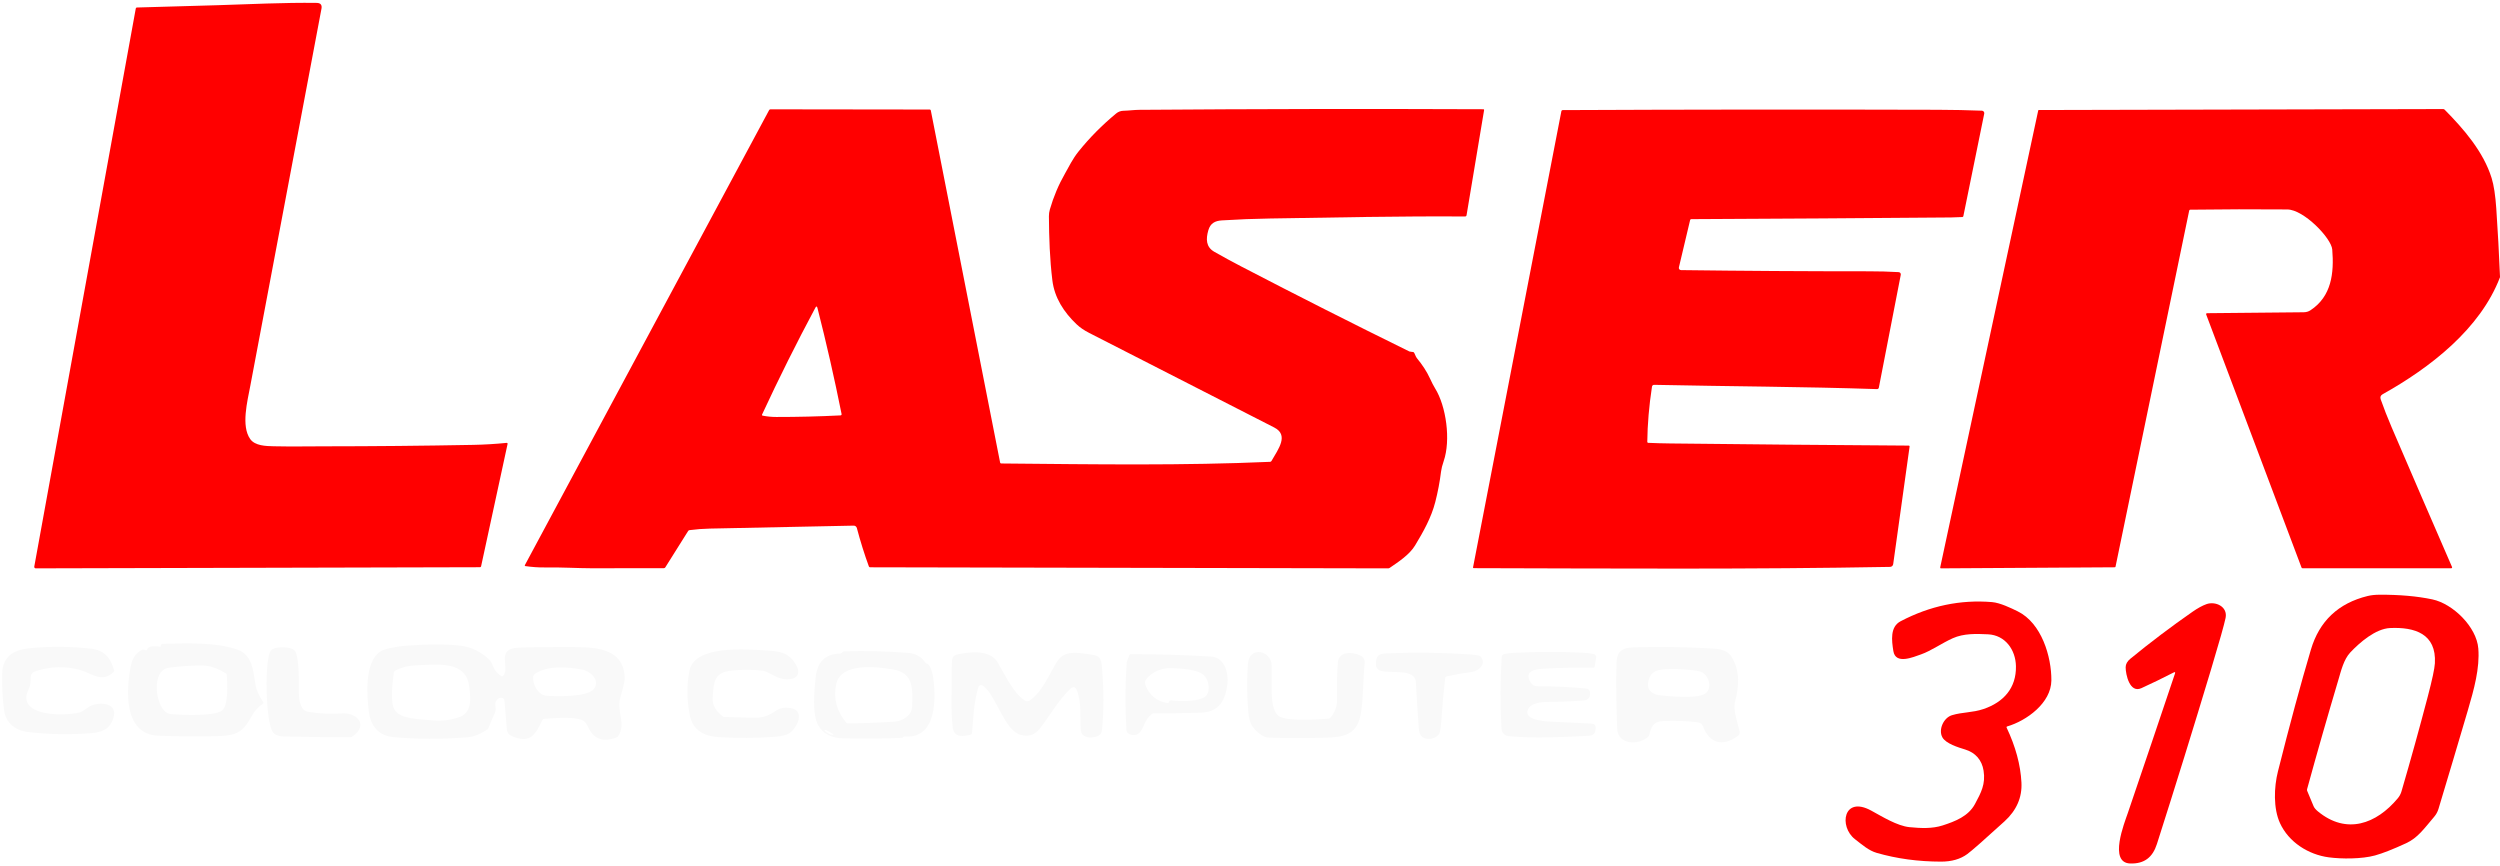
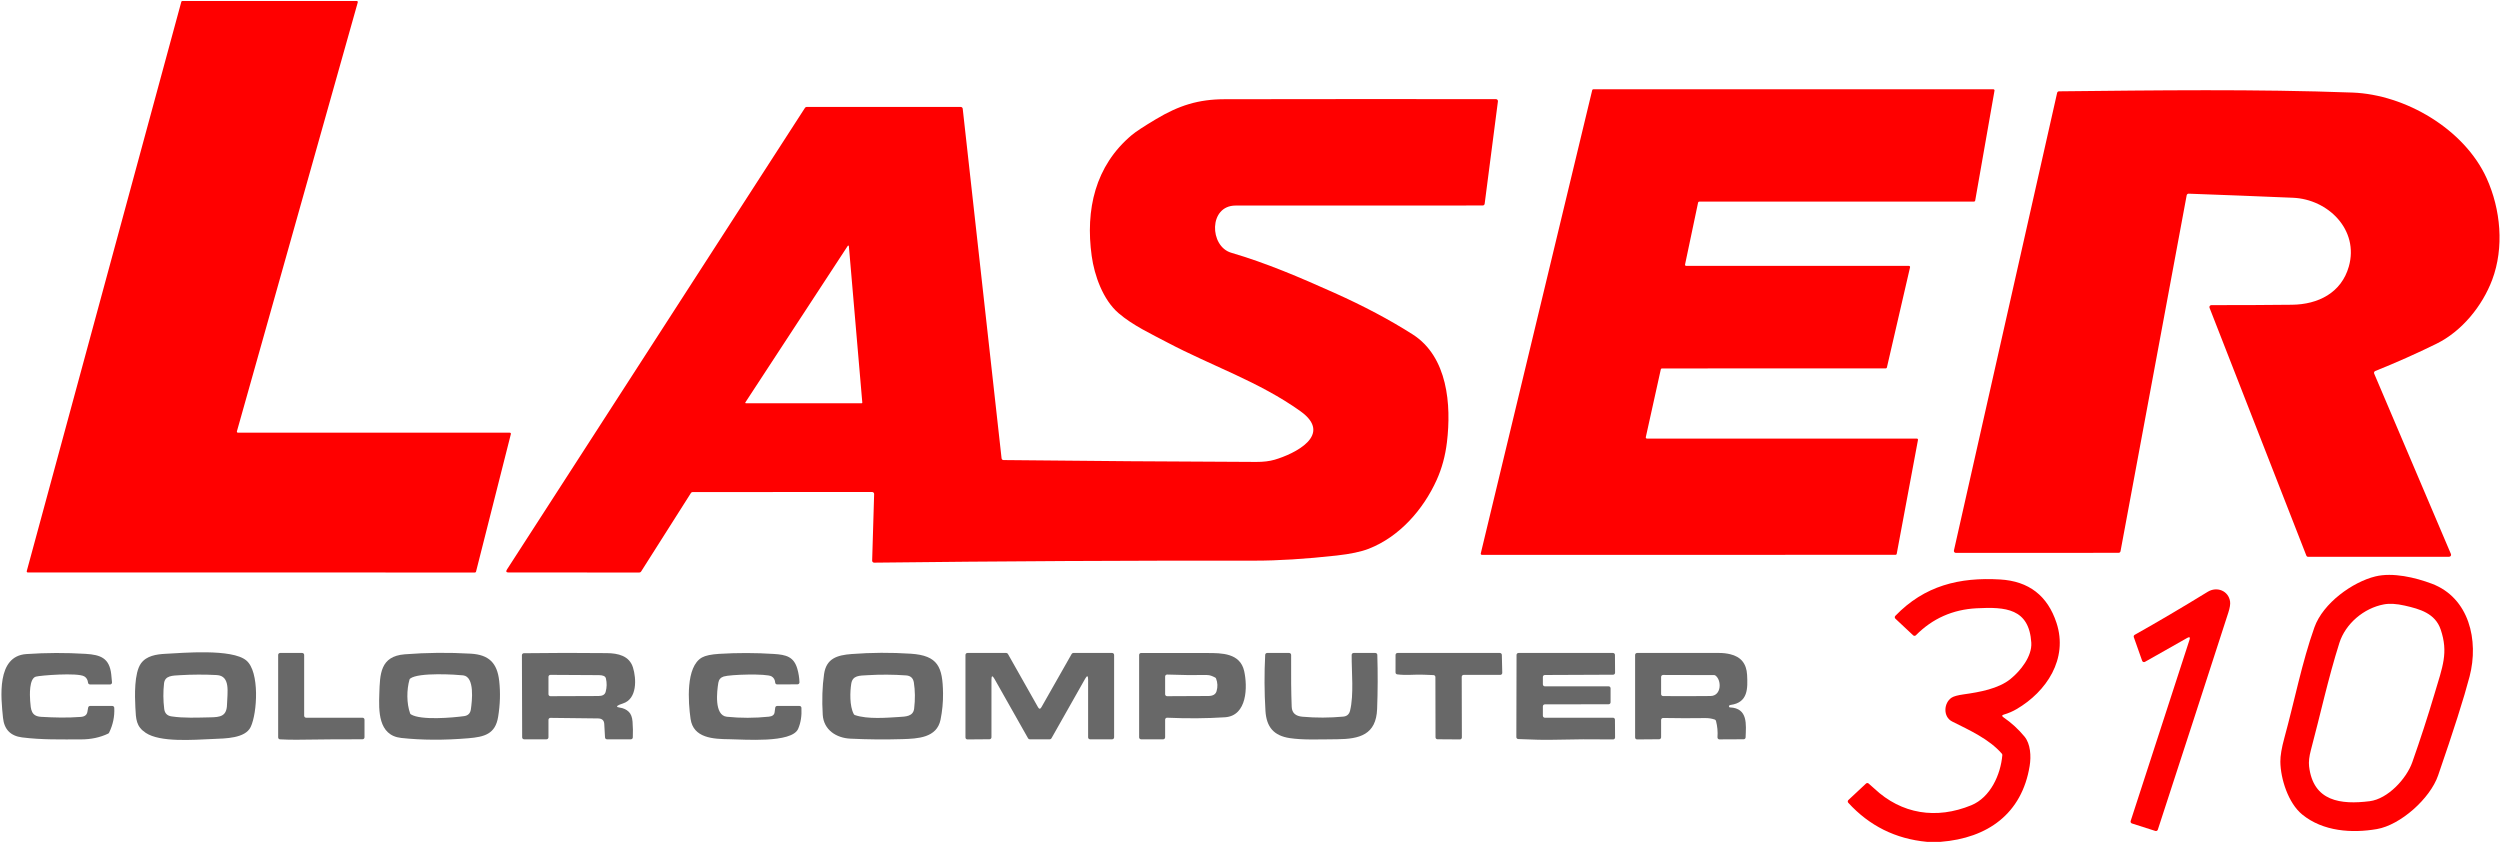
- <svg xmlns="http://www.w3.org/2000/svg" version="1.2" baseProfile="tiny" viewBox="0 0 1421 492">
-   <path fill="#ff0000" d="   M 184.03 253.69   Q 226.52 253.67 269.00 252.87   Q 278.40 252.69 287.97 251.73   A 0.50 0.49 3.3 0 1 288.51 252.33   L 273.45 321.91   A 0.64 0.62 -83.6 0 1 272.84 322.41   L 20.31 323.05   A 0.85 0.84 -84.9 0 1 19.48 322.05   L 77.19 4.77   A 0.61 0.61 4.6 0 1 77.78 4.27   Q 100.88 3.61 123.93 2.95   C 141.98 2.42 161.31 1.39 180.01 1.65   Q 183.34 1.70 182.72 4.97   Q 162.44 112.11 142.28 219.26   C 140.59 228.23 136.97 242.17 142.22 249.56   C 144.95 253.41 151.11 253.56 155.51 253.66   C 165.99 253.89 175.34 253.69 184.03 253.69   Z" />
-   <path fill="#ff0000" d="   M 569.07 263.44   C 623.86 263.95 672.50 264.67 721.95 262.50   A 0.94 0.90 -75.1 0 0 722.70 262.04   C 726.79 254.96 732.64 247.28 724.26 242.98   Q 671.72 216.05 619.11 189.24   Q 614.81 187.06 611.95 184.34   C 604.62 177.38 599.38 169.17 598.17 159.39   C 596.69 147.50 596.28 134.93 596.20 122.93   Q 596.19 120.96 596.74 119.06   Q 599.89 108.16 605.39 98.57   C 607.64 94.65 609.59 90.41 613.07 86.07   Q 622.41 74.43 634.44 64.49   Q 636.25 63.01 638.58 62.96   C 641.37 62.91 644.68 62.45 647.48 62.43   Q 745.45 61.69 843.20 62.09   A 0.38 0.37 5.1 0 1 843.57 62.53   L 833.59 122.34   A 0.86 0.85 5.1 0 1 832.73 123.05   C 795.81 122.79 758.97 123.63 722.06 124.19   Q 708.28 124.40 694.51 125.27   C 690.60 125.52 687.94 126.91 686.80 130.94   C 685.41 135.80 685.38 140.37 690.25 143.14   Q 697.82 147.45 705.55 151.47   Q 753.04 176.17 801.09 199.78   Q 801.25 199.85 802.04 199.95   L 803.25 200.09   A 1.06 0.67 75.5 0 1 803.92 200.72   Q 804.92 203.05 805.27 203.47   Q 810.11 209.29 812.74 215.01   Q 814.39 218.61 815.71 220.75   C 822.00 230.86 824.73 250.14 820.57 262.17   Q 819.40 265.56 819.10 268.00   Q 818.01 276.81 815.80 285.39   C 813.52 294.26 809.09 302.13 804.36 309.98   C 801.15 315.30 794.96 319.32 789.92 322.77   A 1.65 1.59 -61.5 0 1 789.00 323.06   L 494.55 322.45   A 0.74 0.72 79.5 0 1 493.87 321.97   Q 490.08 311.62 487.03 300.12   A 1.83 1.83 -8.0 0 0 485.24 298.77   Q 444.75 299.55 403.50 300.45   Q 397.67 300.57 391.90 301.33   A 1.08 1.05 11.4 0 0 391.14 301.82   L 378.13 322.53   A 0.94 0.91 16.0 0 1 377.35 322.95   Q 356.77 323.03 336.27 323.00   C 328.79 323.00 318.51 322.37 309.25 322.53   Q 304.48 322.60 298.57 321.77   A 0.35 0.35 18.2 0 1 298.31 321.26   L 437.17 62.59   A 0.85 0.81 -75.4 0 1 437.90 62.14   L 528.48 62.26   A 0.61 0.60 84.8 0 1 529.07 62.76   L 568.47 262.95   A 0.61 0.60 -5.1 0 0 569.07 263.44   Z   M 463.46 174.90   Q 447.43 204.86 433.13 235.68   A 0.40 0.39 -71.3 0 0 433.40 236.24   Q 437.28 237.01 441.25 237.01   Q 459.52 237.03 477.77 236.11   A 0.63 0.63 83.0 0 0 478.36 235.35   Q 472.23 204.80 464.64 175.04   Q 464.23 173.45 463.46 174.90   Z" />
-   <path fill="#ff0000" d="   M 1421.00 157.31   L 1421.00 157.56   C 1409.80 186.99 1381.22 209.05 1354.30 224.08   Q 1352.52 225.08 1353.20 227.01   Q 1355.87 234.61 1359.42 242.89   Q 1376.43 282.53 1393.74 322.29   A 0.51 0.50 78.1 0 1 1393.28 323.00   L 1308.78 323.00   A 0.64 0.63 -9.7 0 1 1308.18 322.58   L 1253.99 178.75   A 0.54 0.54 -10.9 0 1 1254.49 178.02   Q 1281.94 177.78 1309.38 177.49   Q 1311.58 177.47 1313.24 176.38   C 1325.29 168.48 1326.74 155.21 1325.65 141.81   C 1325.13 135.38 1309.51 119.14 1300.11 119.05   Q 1272.53 118.81 1244.94 119.19   A 0.63 0.63 -84.9 0 0 1244.34 119.69   L 1202.47 322.08   A 0.47 0.46 -83.8 0 1 1202.02 322.45   L 1103.24 323.05   A 0.44 0.44 -84.1 0 1 1102.81 322.52   L 1158.53 62.79   A 0.33 0.32 -83.1 0 1 1158.84 62.54   L 1388.68 61.99   A 1.16 1.15 67.2 0 1 1389.53 62.34   C 1400.40 73.32 1411.60 86.27 1416.24 101.21   Q 1418.13 107.32 1418.89 118.55   Q 1420.21 137.90 1421.00 157.31   Z" />
-   <path fill="#ff0000" d="   M 936.81 251.71   Q 943.15 251.99 949.52 252.06   Q 1017.17 252.84 1084.99 253.28   A 0.44 0.43 -86.0 0 1 1085.42 253.78   L 1076.09 320.66   A 1.82 1.81 -86.5 0 1 1074.33 322.22   C 995.47 323.67 916.48 323.13 837.62 322.94   A 0.36 0.36 -84.6 0 1 837.27 322.51   L 887.48 63.23   A 0.81 0.80 4.8 0 1 888.26 62.58   Q 994.53 62.09 1101.25 62.40   Q 1114.26 62.44 1126.53 62.92   A 1.40 1.38 7.0 0 1 1127.84 64.58   L 1115.97 122.86   A 0.64 0.64 4.1 0 1 1115.38 123.37   Q 1112.13 123.57 1109.00 123.60   Q 1035.15 124.22 961.30 124.56   A 0.65 0.63 6.1 0 0 960.67 125.05   L 954.28 151.99   A 1.26 1.25 7.0 0 0 955.49 153.53   Q 1008.50 154.22 1062.25 154.21   Q 1070.76 154.20 1079.22 154.68   A 1.28 1.27 -82.9 0 1 1080.40 156.20   L 1067.93 220.35   A 1.02 1.01 -83.3 0 1 1066.90 221.17   C 1024.69 219.76 982.35 219.63 940.19 218.74   A 1.19 1.19 -85.0 0 0 938.99 219.75   Q 936.49 236.11 936.32 251.18   A 0.52 0.51 -88.3 0 0 936.81 251.71   Z" />
-   <path fill="#ff0000" d="   M 1323.68 487.31   C 1312.10 485.77 1300.91 478.71 1295.94 467.85   C 1292.12 459.51 1292.51 447.47 1294.77 438.51   Q 1304.81 398.60 1313.52 369.24   Q 1320.73 344.92 1345.77 338.77   Q 1348.69 338.06 1352.50 338.04   Q 1369.69 337.97 1382.53 340.69   C 1394.28 343.18 1407.68 356.33 1408.67 368.58   C 1409.56 379.76 1406.30 391.61 1402.64 404.04   Q 1394.43 431.94 1386.03 459.79   Q 1385.28 462.27 1383.60 464.24   C 1377.80 471.06 1374.27 476.23 1367.66 479.28   Q 1356.47 484.44 1349.99 486.23   C 1342.47 488.31 1330.94 488.28 1323.68 487.31   Z   M 1317.53 461.22   C 1333.76 474.59 1350.71 468.37 1362.90 453.75   Q 1364.37 451.99 1365.02 449.77   Q 1372.88 422.89 1379.98 395.81   Q 1383.73 381.50 1383.99 377.01   C 1384.95 360.15 1372.42 356.34 1358.51 356.98   C 1350.25 357.36 1341.21 365.22 1335.87 370.89   C 1332.15 374.85 1330.61 381.46 1329.09 386.57   Q 1319.89 417.44 1311.36 448.51   A 1.68 1.09 -58.1 0 0 1311.38 449.48   L 1315.03 458.23   Q 1315.63 459.66 1317.53 461.22   Z" />
-   <path fill="#ff0000" d="   M 1140.53 413.51   Q 1148.22 429.72 1148.99 444.77   Q 1149.65 457.48 1139.35 466.87   Q 1122.05 482.63 1118.19 485.46   Q 1112.35 489.76 1103.25 489.75   Q 1083.81 489.72 1066.73 484.78   C 1062.18 483.46 1058.61 480.28 1054.35 476.98   C 1045.11 469.81 1047.72 452.10 1063.57 460.73   C 1069.78 464.11 1078.36 469.47 1085.40 470.16   C 1091.76 470.78 1098.26 471.10 1104.22 469.17   C 1111.26 466.89 1118.82 463.99 1122.56 457.03   C 1126.05 450.54 1128.66 445.72 1127.47 438.07   C 1126.52 431.96 1122.79 427.78 1117.00 426.02   C 1113.10 424.84 1106.00 422.66 1104.04 419.09   C 1101.66 414.75 1104.71 407.98 1109.49 406.52   C 1115.40 404.72 1121.13 405.14 1127.40 403.02   C 1138.86 399.14 1146.11 391.06 1145.86 378.63   C 1145.67 369.29 1139.74 361.00 1129.97 360.54   C 1123.30 360.22 1116.19 359.99 1109.96 362.77   C 1103.75 365.55 1097.65 369.94 1091.95 371.94   C 1087.44 373.51 1077.41 377.91 1076.18 370.05   C 1075.23 364.06 1074.20 356.31 1080.34 353.10   Q 1105.34 340.00 1132.26 342.23   C 1136.84 342.61 1143.12 345.64 1146.89 347.50   C 1160.41 354.17 1166.10 373.20 1166.00 386.76   C 1165.89 399.59 1151.84 409.73 1140.80 412.93   A 0.42 0.41 -21.1 0 0 1140.53 413.51   Z" />
-   <path fill="#ff0000" d="   M 1236.26 382.85   Q 1236.66 381.64 1235.53 382.23   Q 1226.46 386.90 1217.16 391.15   C 1210.47 394.21 1208.20 383.23 1208.22 379.24   Q 1208.24 376.60 1210.92 374.41   Q 1228.07 360.36 1246.27 347.70   Q 1250.67 344.64 1254.17 343.39   C 1259.22 341.59 1266.35 344.75 1265.02 351.24   Q 1263.86 356.88 1256.83 380.27   Q 1241.84 430.12 1226.00 479.70   C 1223.59 487.27 1218.86 491.08 1210.78 490.80   C 1198.44 490.39 1207.52 467.80 1209.46 462.11   Q 1223.03 422.24 1236.26 382.85   Z" />
-   <path fill="#f9f9f9" d="   M 91.40 367.19   Q 91.42 366.73 91.67 366.34   A 1.10 0.79 10.2 0 1 92.49 365.95   C 106.35 365.64 122.81 364.92 135.20 369.34   C 143.33 372.24 144.00 381.22 145.26 389.49   Q 145.86 393.37 149.68 399.21   A 0.50 0.50 -33.9 0 1 149.54 399.90   Q 145.42 402.74 143.05 407.08   C 138.07 416.19 134.53 418.16 123.44 418.42   Q 106.71 418.81 89.99 418.18   C 69.67 417.42 71.75 391.02 74.48 378.00   Q 75.72 372.08 80.52 369.42   A 1.44 1.33 -52.4 0 1 81.45 369.26   L 83.20 369.61   A 0.41 0.41 -81.9 0 0 83.69 369.24   C 83.88 366.80 89.40 367.30 90.96 367.59   A 0.42 0.37 -83.9 0 0 91.40 367.19   Z   M 94.40 404.87   Q 95.80 405.79 97.46 405.92   C 103.23 406.39 121.42 407.23 126.05 403.98   C 129.99 401.21 129.19 388.77 128.94 383.58   A 0.97 0.95 -76.1 0 0 128.49 382.82   C 123.71 379.91 119.59 378.17 113.71 378.24   Q 104.82 378.35 96.01 379.53   C 85.74 380.90 88.39 400.90 94.40 404.87   Z" />
-   <path fill="#f9f9f9" d="   M 284.75 396.58   Q 283.30 396.61 282.21 398.11   C 280.59 400.35 282.47 402.56 281.39 404.97   Q 279.39 409.41 277.56 413.90   A 1.78 1.63 86.2 0 1 276.95 414.66   C 273.40 417.03 269.84 418.76 265.38 419.10   Q 243.16 420.80 223.56 418.97   C 215.31 418.20 210.74 412.80 209.69 404.73   C 208.48 395.44 206.97 375.91 216.54 370.11   C 219.18 368.51 227.01 367.31 230.29 367.06   Q 249.65 365.58 261.51 367.00   Q 271.16 368.16 278.08 374.95   C 279.86 376.71 280.14 379.10 281.26 380.72   Q 282.78 382.91 285.02 384.36   A 0.65 0.65 39.8 0 0 285.82 384.29   C 290.50 379.78 281.22 368.68 294.69 368.13   Q 305.14 367.70 323.25 367.79   C 336.81 367.86 354.79 367.33 355.08 385.73   Q 355.11 387.66 352.59 396.57   C 350.33 404.53 356.05 411.27 351.37 418.47   A 1.54 1.52 5.6 0 1 350.63 419.07   Q 339.16 423.59 334.43 413.51   Q 333.20 410.88 331.95 409.95   C 327.96 407.01 315.82 408.17 309.16 408.58   A 0.89 0.86 -77.7 0 0 308.44 409.06   C 304.41 417.18 301.66 423.06 290.99 418.43   Q 288.31 417.27 288.08 414.47   L 286.77 398.45   Q 286.62 396.54 284.75 396.58   Z   M 266.75 390.51   C 265.03 375.11 248.57 377.79 236.32 378.17   Q 230.22 378.35 224.78 381.10   A 1.77 1.76 -10.2 0 0 223.82 382.47   C 223.19 387.77 221.66 398.64 224.18 403.23   C 227.20 408.71 237.69 408.73 245.38 409.43   C 251.06 409.95 255.61 409.40 260.71 407.74   C 268.41 405.23 267.52 397.36 266.75 390.51   Z   M 307.03 393.97   Q 308.63 395.31 310.71 395.47   C 316.54 395.92 333.63 396.19 337.35 391.81   C 341.62 386.79 335.48 381.42 330.93 380.59   C 322.97 379.13 311.84 378.05 304.34 382.83   Q 302.89 383.75 303.00 385.47   Q 303.36 390.91 307.03 393.97   Z" />
-   <path fill="#f9f9f9" d="   M 15.13 394.90   C 12.84 407.83 38.21 406.72 45.00 405.02   C 47.34 404.43 50.01 401.77 52.19 400.92   C 57.29 398.95 67.07 399.56 64.45 408.08   C 62.54 414.31 58.30 416.20 51.81 416.73   Q 33.82 418.17 15.93 416.08   C 8.68 415.23 3.18 410.86 2.28 403.51   Q 0.96 392.82 1.24 383.00   C 1.54 372.56 8.11 369.22 17.80 368.35   Q 35.08 366.81 51.76 368.71   C 59.50 369.59 62.77 374.00 64.90 381.00   A 0.84 0.83 -31.4 0 1 64.69 381.84   C 57.95 388.52 52.14 382.60 45.38 380.77   Q 32.99 377.41 20.47 381.43   C 17.65 382.34 17.24 383.98 17.39 386.93   C 17.55 390.19 15.54 392.56 15.13 394.90   Z" />
-   <path fill="#f9f9f9" d="   M 936.95 418.64   C 931.43 423.82 919.46 423.52 919.18 413.94   C 918.81 401.36 918.37 388.84 918.86 376.25   C 919.18 368.11 924.78 368.04 931.07 367.89   Q 951.16 367.41 971.24 368.50   C 976.16 368.77 981.62 368.83 984.45 373.72   C 989.20 381.92 988.42 390.21 986.16 399.06   C 985.04 403.45 987.65 411.03 988.75 415.46   Q 989.20 417.29 987.68 418.40   C 979.50 424.40 971.71 422.84 968.04 412.96   Q 967.24 410.82 964.96 410.54   Q 955.22 409.39 945.19 409.87   C 939.61 410.15 938.61 413.08 937.43 417.80   A 1.85 1.57 79.5 0 1 936.95 418.64   Z   M 939.13 393.70   Q 940.88 394.88 942.97 395.14   C 948.27 395.79 964.44 397.29 969.03 394.39   C 973.97 391.27 971.13 382.60 965.75 381.50   C 960.93 380.52 945.88 379.25 941.01 381.51   Q 938.64 382.61 937.63 385.02   Q 935.13 390.98 939.13 393.70   Z" />
-   <path fill="#f9f9f9" d="   M 155.06 416.08   C 150.88 410.19 150.16 373.21 154.20 369.52   C 156.60 367.35 162.70 367.79 165.42 368.56   Q 167.88 369.26 168.48 371.75   C 170.26 379.09 169.74 386.99 169.89 394.50   Q 169.98 398.99 171.46 401.86   Q 172.65 404.18 175.22 404.60   Q 184.84 406.18 194.19 405.51   C 203.08 404.88 209.69 412.24 200.17 418.72   A 1.73 1.52 24.8 0 1 199.25 418.99   Q 182.37 419.12 165.51 418.67   C 161.90 418.57 157.22 419.13 155.06 416.08   Z" />
-   <path fill="#f9f9f9" d="   M 408.51 418.98   C 399.82 418.44 393.52 414.90 391.90 405.78   Q 389.53 392.51 391.95 380.98   C 394.98 366.53 424.54 369.10 434.31 369.65   C 442.65 370.11 447.93 370.47 452.16 377.37   C 457.17 385.54 449.31 387.23 443.30 385.48   C 440.22 384.58 435.85 381.48 433.51 381.22   Q 424.62 380.22 415.74 381.18   C 405.69 382.27 405.72 387.81 405.10 396.45   C 404.77 401.15 407.35 404.54 410.84 407.22   A 1.61 1.49 -24.2 0 0 411.74 407.52   Q 419.54 407.70 427.31 407.96   C 433.63 408.17 436.34 407.08 441.30 403.81   Q 444.39 401.78 449.07 402.41   C 458.13 403.63 453.09 413.95 448.62 416.79   Q 446.14 418.37 440.44 418.79   Q 424.48 419.98 408.51 418.98   Z" />
-   <path fill="#f9f9f9" d="   M 526.82 377.24   C 528.80 377.65 530.01 382.54 530.28 384.25   C 532.15 396.27 532.75 420.08 514.29 418.58   A 1.07 0.98 -64.0 0 0 513.47 418.90   L 513.24 419.14   A 0.84 0.76 19.1 0 1 512.68 419.38   Q 501.18 420.01 479.53 419.69   Q 469.10 419.53 465.05 412.20   C 461.56 405.87 462.80 393.08 463.57 385.37   C 464.42 376.95 468.41 371.73 477.28 371.52   Q 478.16 371.50 478.98 370.62   A 1.26 1.07 -65.9 0 1 479.81 370.22   Q 498.09 369.65 516.30 371.12   Q 522.72 371.64 526.05 376.76   A 1.25 0.97 -6.0 0 0 526.82 377.24   Z   M 518.44 401.76   C 518.74 392.21 519.53 382.64 508.08 380.61   C 498.77 378.96 477.75 376.29 475.24 389.04   Q 472.88 401.01 481.02 410.80   A 1.08 1.06 -19.4 0 0 481.85 411.19   Q 495.14 411.06 508.41 410.19   C 512.86 409.90 518.27 406.80 518.44 401.76   Z   M 470.06 416.43   Q 470.87 417.01 471.81 417.37   Q 472.98 417.82 473.44 417.66   Q 474.05 417.44 473.26 417.07   C 472.41 416.67 469.73 414.81 469.05 414.85   Q 467.90 414.90 470.06 416.43   Z" />
-   <path fill="#f9f9f9" d="   M 855.23 417.59   C 854.06 416.71 853.51 415.44 853.43 413.89   Q 852.34 393.69 853.55 373.47   A 1.89 1.89 -3.3 0 1 855.11 371.72   Q 857.87 371.22 860.75 371.07   Q 880.12 370.06 899.50 370.99   Q 902.78 371.15 905.32 371.62   Q 907.58 372.04 907.25 373.99   L 906.40 379.04   A 0.71 0.55 4.2 0 1 905.71 379.50   Q 890.76 379.35 878.51 380.02   C 874.40 380.25 865.60 380.55 869.94 387.82   Q 871.28 390.06 873.90 390.06   Q 887.41 390.06 901.38 391.32   Q 903.60 391.53 903.77 393.74   Q 904.10 397.87 899.95 398.17   Q 889.75 398.92 879.50 398.98   C 875.98 399.01 870.25 399.54 868.57 403.14   C 865.40 409.95 880.47 410.17 883.94 410.31   Q 894.33 410.73 904.79 411.31   Q 906.89 411.42 906.95 413.52   C 907.03 416.32 906.15 418.08 903.06 418.23   C 888.11 418.96 872.18 419.85 857.29 418.40   A 4.16 4.06 -22.9 0 1 855.23 417.59   Z" />
-   <path fill="#f9f9f9" d="   M 716.80 417.68   C 711.97 414.20 710.15 411.28 709.58 405.04   Q 708.30 391.15 709.32 377.25   C 710.08 366.98 722.72 369.67 722.83 378.32   C 722.99 390.22 721.55 402.92 726.80 406.95   C 731.04 410.23 749.62 408.88 755.26 408.49   A 1.25 1.23 18.2 0 0 756.09 408.08   Q 760.11 403.45 759.98 397.69   Q 759.70 384.98 760.47 376.51   C 761.06 369.96 768.60 370.56 772.86 372.41   Q 776.02 373.78 775.66 377.21   C 774.76 385.94 774.96 395.44 773.72 404.32   C 771.86 417.72 764.35 419.05 752.44 419.34   Q 736.34 419.73 721.58 419.30   Q 718.94 419.23 716.80 417.68   Z" />
-   <path fill="#f9f9f9" d="   M 559.17 390.13   Q 556.76 388.21 555.92 391.18   C 553.38 400.18 553.27 408.04 552.46 416.88   A 0.74 0.72 85.5 0 1 551.93 417.52   C 547.67 418.65 542.21 419.49 541.52 413.47   C 540.36 403.36 541.08 392.69 540.95 382.50   Q 540.90 378.49 541.17 375.25   Q 541.39 372.60 543.99 372.03   C 551.09 370.47 562.64 369.01 567.09 376.54   C 570.98 383.12 575.96 393.93 582.39 398.09   Q 583.97 399.12 585.51 398.03   C 592.34 393.20 596.10 383.91 600.51 376.55   C 604.55 369.82 610.76 370.77 618.17 371.75   C 623.46 372.45 625.72 372.58 626.24 378.20   Q 628.10 398.37 626.33 415.25   C 625.90 419.31 619.63 419.75 617.07 418.71   Q 614.54 417.69 614.33 414.96   C 613.76 407.40 614.90 399.38 612.04 392.30   Q 610.80 389.23 608.23 391.69   C 601.63 398.01 596.87 406.53 591.31 413.80   C 588.30 417.73 584.90 418.91 580.24 417.72   C 570.92 415.33 566.49 395.92 559.17 390.13   Z" />
-   <path fill="#f9f9f9" d="   M 784.74 381.25   Q 782.12 380.37 782.07 377.61   C 781.99 372.65 783.59 371.56 788.43 371.36   Q 811.86 370.39 835.25 371.95   Q 838.02 372.14 840.73 372.69   A 1.58 1.40 -12.7 0 1 841.55 373.14   C 845.02 376.98 840.87 381.32 836.74 381.90   Q 829.44 382.91 822.41 384.40   A 1.25 1.24 87.1 0 0 821.44 385.48   Q 820.07 397.09 819.33 408.74   Q 819.02 413.66 818.46 415.98   C 817.46 420.07 810.47 421.33 807.87 418.34   Q 806.67 416.97 806.44 413.89   Q 805.46 400.80 804.78 387.76   C 804.36 379.66 790.10 383.06 784.74 381.25   Z" />
-   <path fill="#f9f9f9" d="   M 642.07 417.31   Q 640.36 416.64 640.25 414.81   Q 639.08 394.89 640.41 376.75   Q 640.49 375.69 641.97 372.29   A 0.77 0.76 -78.2 0 1 642.67 371.82   Q 665.67 371.82 688.58 373.21   C 695.96 373.66 698.37 382.46 697.69 388.49   C 696.60 398.13 693.00 404.82 682.32 405.10   Q 664.79 405.57 655.55 405.51   A 1.31 1.27 24.4 0 0 654.68 405.82   Q 651.66 408.40 650.30 411.96   C 648.76 415.95 646.65 419.12 642.07 417.31   Z   M 664.56 398.81   A 1.10 1.03 12.2 0 1 665.77 398.08   C 670.12 398.76 682.31 399.02 685.53 395.49   C 688.22 392.53 686.93 386.59 684.61 384.10   C 681.13 380.39 671.44 380.03 666.49 379.77   Q 657.89 379.33 652.04 385.37   Q 650.19 387.29 651.19 389.75   Q 654.50 397.92 663.31 399.60   Q 664.29 399.79 664.56 398.81   Z" />
+ <svg xmlns="http://www.w3.org/2000/svg" version="1.1" viewBox="0 0 1274 429" id="svg46">
+   <defs id="defs50" />
+   <g fill="#e58d6c" fill-opacity="0.969" id="g16">
+     <path d="   M 260.34 221.18   L 242.58 291.33   A 0.55 0.55 0.0 0 1 242.04 291.75   L 14.16 291.73   A 0.55 0.55 0.0 0 1 13.63 291.04   L 92.40 0.91   A 0.55 0.55 0.0 0 1 92.93 0.50   L 181.79 0.50   A 0.55 0.55 0.0 0 1 182.32 1.20   L 120.73 219.80   A 0.55 0.55 0.0 0 0 121.26 220.50   L 259.80 220.50   A 0.55 0.55 0.0 0 1 260.34 221.18   Z" id="path2" style="fill:#ff0000;fill-opacity:1" />
+     <path d="   M 839.26 223.50   L 976.83 223.50   A 0.58 0.58 0.0 0 1 977.40 224.19   L 966.56 282.27   A 0.58 0.58 0.0 0 1 965.99 282.74   L 755.17 282.75   A 0.58 0.58 0.0 0 1 754.60 282.03   L 811.39 45.94   A 0.58 0.58 0.0 0 1 811.96 45.50   L 1015.83 45.50   A 0.58 0.58 0.0 0 1 1016.40 46.18   L 1006.55 102.25   A 0.58 0.58 0.0 0 1 1005.98 102.73   L 865.92 102.75   A 0.58 0.58 0.0 0 0 865.35 103.21   L 858.70 134.80   A 0.58 0.58 0.0 0 0 859.26 135.50   L 972.79 135.50   A 0.58 0.58 0.0 0 1 973.36 136.21   L 961.56 187.28   A 0.58 0.58 0.0 0 1 961.00 187.73   L 846.92 187.76   A 0.58 0.58 0.0 0 0 846.35 188.21   L 838.70 222.79   A 0.58 0.58 0.0 0 0 839.26 223.50   Z" id="path4" style="fill:#ff0000;fill-opacity:1" />
+     <path d="   M 1210.42 189.07   A 1.00 1.00 0.0 0 0 1209.88 190.39   L 1249.00 282.34   A 1.00 1.00 0.0 0 1 1248.08 283.73   L 1176.24 283.76   A 1.01 1.00 79.2 0 1 1175.31 283.12   L 1125.98 156.85   A 1.00 0.99 -10.8 0 1 1126.91 155.49   Q 1147.22 155.53 1167.99 155.30   C 1181.33 155.15 1193.17 149.24 1196.97 135.80   C 1202.24 117.14 1186.43 101.54 1168.52 100.78   Q 1141.83 99.65 1115.35 98.70   A 1.01 1.00 -83.6 0 0 1114.33 99.52   L 1080.62 280.90   A 1.00 1.00 0.0 0 1 1079.64 281.72   L 996.70 281.75   A 1.00 1.00 0.0 0 1 995.72 280.53   L 1048.31 47.32   A 1.01 1.01 0.0 0 1 1049.28 46.54   C 1098.89 46.03 1149.06 45.34 1198.77 47.17   C 1225.77 48.17 1255.81 65.80 1267.18 90.81   C 1274.39 106.69 1276.19 126.16 1270.02 142.59   C 1265.01 155.92 1254.60 168.80 1241.61 175.18   Q 1226.29 182.71 1210.42 189.07   Z" id="path6" style="fill:#ff0000;fill-opacity:1" />
+     <path d="   M 511.38 234.45   Q 575.78 235.16 640.18 235.40   Q 645.63 235.42 649.56 234.27   C 659.57 231.33 679.68 221.69 662.70 209.55   C 641.63 194.48 617.34 186.42 594.72 174.44   C 586.99 170.34 577.16 165.78 569.96 159.54   C 562.09 152.74 557.70 140.42 556.33 130.45   C 553.08 106.98 558.02 84.54 576.78 68.80   Q 579.76 66.30 589.02 60.76   C 600.78 53.73 610.63 50.59 624.19 50.56   Q 693.27 50.44 762.35 50.52   A 1.00 1.00 0.0 0 1 763.34 51.65   L 756.58 103.85   A 1.00 0.99 3.6 0 1 755.59 104.72   Q 692.64 104.77 629.69 104.75   C 615.86 104.74 616.27 125.53 627.44 128.80   C 645.62 134.14 662.40 141.36 679.96 149.22   Q 702.45 159.30 719.85 170.38   C 737.80 181.82 739.64 206.35 737.36 225.35   Q 736.10 235.80 732.14 244.56   C 725.35 259.60 713.25 273.48 697.56 279.63   Q 691.72 281.92 681.13 283.10   Q 657.36 285.73 639.19 285.71   Q 542.50 285.59 445.47 286.73   A 1.01 1.00 0.5 0 1 444.45 285.70   L 445.46 251.76   A 1.00 1.00 0.0 0 0 444.46 250.73   L 352.95 250.75   A 0.99 0.99 0.0 0 0 352.11 251.22   L 326.68 291.29   A 1.02 1.01 16.5 0 1 325.83 291.75   L 259.20 291.74   Q 257.36 291.74 258.36 290.20   L 410.22 54.96   A 1.02 1.00 -73.1 0 1 411.06 54.50   L 489.60 54.50   A 1.01 1.00 -3.2 0 1 490.60 55.39   L 510.40 233.56   A 1.00 1.00 0.0 0 0 511.38 234.45   Z   M 432.58 125.42   A 0.30 0.30 0.0 0 0 432.03 125.28   L 379.85 205.04   A 0.30 0.30 0.0 0 0 380.10 205.50   L 439.13 205.50   A 0.30 0.30 0.0 0 0 439.43 205.17   L 432.58 125.42   Z" id="path8" style="fill:#ff0000;fill-opacity:1" />
+     <path d="   M 1173.19 415.06   C 1166.12 409.29 1162.16 396.89 1162.07 388.17   Q 1162.03 383.62 1164.11 376.05   C 1169.23 357.39 1173.12 337.37 1179.43 319.68   C 1183.85 307.30 1198.91 296.57 1210.50 293.74   C 1219.38 291.58 1230.81 294.28 1239.22 297.44   C 1258.34 304.63 1263.28 326.38 1258.50 344.74   Q 1254.29 360.90 1242.45 395.19   C 1238.37 407.00 1223.27 420.43 1211.25 422.50   C 1198.62 424.68 1183.84 423.77 1173.19 415.06   Z   M 1176.71 390.51   C 1178.79 408.46 1192.90 410.12 1207.60 408.29   C 1216.83 407.13 1226.34 396.85 1229.29 388.47   Q 1235.38 371.23 1240.60 353.70   C 1244.80 339.61 1247.75 332.61 1243.78 320.83   C 1240.99 312.57 1233.22 310.37 1225.45 308.61   Q 1219.15 307.18 1214.81 308.00   C 1204.63 309.90 1195.26 317.79 1192.13 327.68   C 1186.46 345.56 1182.24 365.01 1177.63 382.24   Q 1176.32 387.14 1176.71 390.51   Z" id="path10" style="fill:#ff0000;fill-opacity:1" />
+     <path d="   M 988.94 429.00   L 981.94 429.00   Q 958.00 426.74 941.88 409.09   A 0.99 0.99 0.0 0 1 941.94 407.69   L 950.91 399.31   A 1.00 1.00 0.0 0 1 952.23 399.27   Q 953.74 400.53 955.16 401.86   C 969.04 414.91 986.76 417.67 1004.57 410.36   C 1014.36 406.34 1019.54 394.70 1020.39 384.81   A 1.02 1.01 26.7 0 0 1020.14 384.07   C 1013.64 376.58 1003.57 372.08 994.82 367.68   C 990.08 365.31 990.48 358.18 994.56 355.52   Q 996.17 354.48 1000.71 353.84   C 1008.77 352.72 1018.42 350.99 1024.54 346.02   C 1029.63 341.90 1035.59 334.51 1035.15 327.51   C 1034.04 310.02 1022.00 309.21 1007.26 309.98   Q 989.01 310.93 976.34 323.73   A 0.99 0.99 0.0 0 1 974.95 323.76   L 965.89 315.27   A 1.00 1.00 0.0 0 1 965.85 313.85   C 980.76 298.40 998.54 294.08 1019.27 295.30   Q 1041.17 296.59 1048.00 317.44   C 1054.01 335.76 1042.90 352.46 1027.66 361.36   Q 1024.59 363.15 1021.21 364.13   Q 1019.58 364.60 1020.98 365.56   Q 1026.99 369.68 1031.67 375.34   C 1034.76 379.07 1035.13 385.33 1034.31 390.35   C 1030.35 414.62 1012.99 427.11 988.94 429.00   Z" id="path12" style="fill:#ff0000;fill-opacity:1" />
+     <path d="   M 1115.78 326.03   Q 1116.41 324.07 1114.62 325.08   L 1093.07 337.28   A 0.99 0.99 0.0 0 1 1091.64 336.74   L 1087.39 324.71   A 1.00 0.99 65.6 0 1 1087.84 323.51   Q 1105.12 313.81 1125.06 301.58   C 1129.72 298.73 1135.66 301.02 1136.45 306.55   Q 1136.73 308.55 1135.55 312.19   Q 1117.67 367.52 1099.63 422.80   A 1.01 1.01 0.0 0 1 1098.37 423.45   L 1086.43 419.63   A 0.99 0.99 0.0 0 1 1085.79 418.37   L 1115.78 326.03   Z" id="path14" style="fill:#ff0000;fill-opacity:1" />
+   </g>
+   <g fill="#a6a6a7" fill-opacity="0.969" id="g44" style="fill:#686868;fill-opacity:1">
+     <path d="   M 20.98 365.30   C 27.77 365.69 34.15 365.87 41.18 365.34   Q 44.12 365.12 44.53 362.79   L 44.92 360.58   A 1.01 1.01 0.0 0 1 45.91 359.75   L 57.23 359.75   A 1.00 1.00 0.0 0 1 58.23 360.70   Q 58.56 367.33 55.59 373.38   A 0.99 0.99 0.0 0 1 55.13 373.84   Q 48.97 376.80 41.24 376.80   C 31.15 376.80 21.26 377.05 11.23 375.78   Q 2.42 374.66 1.53 365.77   C 0.49 355.48 -1.90 334.35 13.43 333.31   Q 28.53 332.28 43.61 333.20   C 51.38 333.67 55.74 335.44 56.68 343.56   Q 56.99 346.28 57.08 347.75   A 1.00 1.00 0.0 0 1 56.08 348.81   L 45.86 348.79   A 1.00 0.99 -2.9 0 1 44.87 347.90   Q 44.63 345.68 42.95 344.68   C 39.50 342.65 20.43 344.21 18.29 344.81   C 14.82 345.77 15.15 354.20 15.37 357.19   C 15.71 361.65 15.87 365.01 20.98 365.30   Z" id="path18" style="fill:#686868;fill-opacity:1" />
+     <path d="   M 74.26 373.46   C 69.35 370.19 69.28 366.55 68.98 360.45   C 68.69 354.66 68.33 343.00 71.83 338.09   C 74.61 334.18 79.77 333.40 84.32 333.18   C 92.99 332.75 118.19 330.45 125.52 336.57   C 132.38 342.28 131.13 363.43 127.74 370.48   C 124.94 376.31 114.85 376.31 108.81 376.57   C 98.09 377.04 81.62 378.36 74.26 373.46   Z   M 107.10 365.56   C 112.24 365.46 115.55 365.07 115.69 358.98   C 115.83 352.95 117.60 344.39 110.44 344.01   Q 101.12 343.52 91.83 344.07   C 87.86 344.31 84.05 344.22 83.59 348.28   Q 82.87 354.68 83.69 361.29   Q 84.10 364.58 87.38 365.07   C 93.69 366.02 100.35 365.69 107.10 365.56   Z" id="path20" style="fill:#686868;fill-opacity:1" />
+     <path d="   M 156.00 365.75   L 184.75 365.75   A 1.00 1.00 0.0 0 1 185.75 366.75   L 185.75 375.73   A 1.00 1.00 0.0 0 1 184.75 376.73   Q 168.27 376.72 151.82 376.96   Q 147.25 377.02 142.70 376.77   A 1.00 0.99 1.5 0 1 141.75 375.78   L 141.75 333.75   A 1.00 1.00 0.0 0 1 142.75 332.75   L 154.00 332.75   A 1.00 1.00 0.0 0 1 155.00 333.75   L 155.00 364.75   A 1.00 1.00 0.0 0 0 156.00 365.75   Z" id="path22" style="fill:#686868;fill-opacity:1" />
+     <path d="   M 204.49 376.06   C 192.57 374.77 193.02 361.96 193.30 353.50   C 193.63 343.61 193.67 334.42 206.27 333.43   Q 223.08 332.12 239.94 333.11   C 249.14 333.66 253.39 337.83 254.40 347.04   Q 255.39 355.96 253.84 365.35   C 252.41 374.05 246.94 375.53 238.63 376.22   Q 220.13 377.76 204.49 376.06   Z   M 208.68 346.32   C 207.21 351.49 207.16 358.42 208.99 363.54   A 0.99 0.99 0.0 0 0 209.41 364.05   C 214.47 367.18 230.76 365.73 236.50 364.94   Q 239.52 364.53 239.95 361.51   C 240.54 357.39 242.07 344.86 236.01 344.16   C 232.73 343.79 213.28 342.51 209.03 345.80   A 1.01 0.98 79.6 0 0 208.68 346.32   Z" id="path24" style="fill:#686868;fill-opacity:1" />
+     <path d="   M 315.75 359.09   Q 313.06 360.22 315.95 360.62   Q 318.63 361.00 320.43 362.74   Q 322.08 364.35 322.34 367.72   Q 322.66 371.77 322.48 375.80   A 1.00 0.99 1.2 0 1 321.48 376.75   L 309.32 376.75   A 1.00 1.00 0.0 0 1 308.32 375.81   L 307.93 368.92   Q 307.77 366.15 304.76 366.11   L 280.51 365.83   A 1.00 1.00 0.0 0 0 279.50 366.83   L 279.50 375.75   A 1.00 1.00 0.0 0 1 278.50 376.75   L 267.09 376.75   A 1.00 1.00 0.0 0 1 266.09 375.75   L 265.97 333.88   A 1.00 1.00 0.0 0 1 266.96 332.88   Q 288.19 332.59 309.22 332.83   C 314.95 332.89 320.71 334.18 322.56 340.15   C 324.33 345.82 324.77 356.15 317.48 358.47   Q 316.54 358.76 315.75 359.09   Z   M 308.77 345.72   Q 308.38 344.06 305.25 344.05   L 280.51 343.91   A 1.01 1.00 0.0 0 0 279.50 344.91   L 279.50 353.78   A 1.01 1.00 0.0 0 0 280.51 354.78   L 305.00 354.69   Q 308.04 354.68 308.63 352.60   Q 309.59 349.19 308.77 345.72   Z" id="path26" style="fill:#686868;fill-opacity:1" />
+     <path d="   M 394.73 363.02   L 395.06 360.61   A 1.00 1.00 0.0 0 1 396.05 359.75   L 407.41 359.75   A 1.00 1.00 0.0 0 1 408.41 360.70   Q 408.74 366.85 406.72 371.44   C 403.46 378.84 378.92 376.78 371.75 376.71   C 363.51 376.62 353.31 376.19 351.91 366.32   C 350.70 357.82 349.38 339.72 357.74 335.05   Q 360.41 333.57 366.53 333.20   Q 380.43 332.35 394.32 333.25   C 400.60 333.65 404.54 334.63 406.33 340.86   Q 407.29 344.20 407.41 347.70   A 1.01 1.01 0.0 0 1 406.41 348.74   L 396.04 348.78   A 0.99 0.99 0.0 0 1 395.04 347.86   Q 394.88 345.66 393.17 344.67   C 390.57 343.17 372.06 343.71 368.81 344.74   Q 366.46 345.49 366.06 347.93   C 365.36 352.19 363.83 364.59 370.42 365.26   Q 380.95 366.34 391.82 365.22   Q 394.46 364.95 394.73 363.02   Z" id="path28" style="fill:#686868;fill-opacity:1" />
+     <path d="   M 433.32 376.42   C 426.21 376.08 419.74 371.96 419.27 364.27   Q 418.58 352.98 419.95 343.49   C 421.09 335.58 426.52 333.86 434.02 333.29   Q 449.08 332.14 464.14 333.13   C 478.05 334.05 480.38 339.88 480.57 353.24   Q 480.66 360.05 479.30 366.76   C 477.40 376.07 467.58 376.42 459.82 376.66   Q 446.56 377.06 433.32 376.42   Z   M 435.66 364.40   C 442.09 366.63 452.12 365.74 457.94 365.39   C 461.64 365.18 465.37 365.09 465.85 361.10   Q 466.69 354.03 465.70 347.79   Q 465.16 344.43 461.76 344.19   Q 451.93 343.49 442.10 344.08   C 437.95 344.32 434.47 344.11 433.79 348.47   C 433.19 352.29 432.83 359.72 435.10 363.93   A 1.04 1.03 -4.7 0 0 435.66 364.40   Z" id="path30" style="fill:#686868;fill-opacity:1" />
+     <path d="   M 554.50 346.27   Q 554.50 343.23 553.00 345.87   L 535.82 376.24   A 0.98 0.98 0.0 0 1 534.96 376.75   L 524.77 376.75   A 1.01 1.00 75.0 0 1 523.90 376.24   L 506.75 345.90   Q 505.25 343.26 505.25 346.30   L 505.25 375.72   A 1.00 0.99 -90.0 0 1 504.26 376.72   L 493.01 376.81   A 1.00 1.00 0.0 0 1 492.00 375.81   L 492.00 333.75   A 1.00 1.00 0.0 0 1 493.00 332.75   L 512.77 332.75   A 1.00 0.98 -14.2 0 1 513.64 333.26   L 528.97 360.39   Q 529.84 361.93 530.71 360.39   L 546.12 333.26   A 1.01 1.00 -75.0 0 1 546.99 332.75   L 566.75 332.75   A 1.00 1.00 0.0 0 1 567.75 333.75   L 567.75 375.75   A 1.00 1.00 0.0 0 1 566.75 376.75   L 555.50 376.75   A 1.00 1.00 0.0 0 1 554.50 375.75   L 554.50 346.27   Z" id="path32" style="fill:#686868;fill-opacity:1" />
+     <path d="   M 594.79 365.75   A 1.00 0.99 -88.6 0 0 593.75 366.75   L 593.75 375.75   A 1.00 1.00 0.0 0 1 592.75 376.75   L 581.50 376.75   A 1.00 1.00 0.0 0 1 580.50 375.75   L 580.50 333.76   A 1.00 1.00 0.0 0 1 581.50 332.76   Q 598.28 332.74 615.25 332.78   C 622.60 332.79 631.96 332.79 634.03 341.97   C 635.80 349.87 635.64 364.78 624.25 365.52   Q 610.31 366.43 594.79 365.75   Z   M 619.24 345.27   C 617.85 344.56 616.58 343.97 614.99 343.99   Q 604.86 344.14 594.79 343.75   A 1.00 1.00 0.0 0 0 593.75 344.75   L 593.75 353.78   A 1.01 1.00 0.0 0 0 594.76 354.78   L 615.75 354.68   Q 619.25 354.67 619.96 352.23   Q 620.93 348.91 619.71 345.80   A 1.03 0.97 -88.3 0 0 619.24 345.27   Z" id="path34" style="fill:#686868;fill-opacity:1" />
+     <path d="   M 663.71 365.24   C 670.75 365.86 677.47 365.83 684.50 365.19   Q 687.29 364.94 687.98 362.21   C 690.00 354.09 688.74 342.30 688.81 333.74   A 1.00 1.00 0.0 0 1 689.81 332.75   L 700.88 332.75   A 1.00 1.00 0.0 0 1 701.88 333.72   Q 702.30 347.55 701.78 361.30   C 701.28 374.45 692.81 376.62 681.43 376.72   C 670.79 376.82 663.84 377.11 657.32 376.15   C 649.11 374.93 645.37 370.51 644.87 362.20   Q 644.01 347.97 644.74 333.70   A 1.00 1.00 0.0 0 1 645.74 332.75   L 656.96 332.75   A 1.00 1.00 0.0 0 1 657.96 333.76   Q 657.84 349.80 658.25 360.17   C 658.38 363.51 660.45 364.95 663.71 365.24   Z" id="path36" style="fill:#686868;fill-opacity:1" />
+     <path d="   M 730.51 344.03   Q 727.99 343.95 725.46 343.83   C 721.12 343.63 716.65 344.27 712.03 343.66   A 1.00 0.99 -86.4 0 1 711.16 342.67   L 711.17 333.75   A 1.00 1.00 0.0 0 1 712.17 332.75   L 764.34 332.75   A 1.01 1.00 89.1 0 1 765.34 333.73   L 765.55 342.90   A 1.00 1.00 0.0 0 1 764.55 343.92   L 745.89 343.92   A 1.00 1.00 0.0 0 0 744.89 344.92   L 744.97 375.81   A 1.01 1.00 -0.0 0 1 743.96 376.81   L 732.53 376.73   A 1.00 1.00 0.0 0 1 731.54 375.73   L 731.48 345.03   A 1.00 1.00 0.0 0 0 730.51 344.03   Z" id="path38" style="fill:#686868;fill-opacity:1" />
+     <path d="   M 787.25 365.75   L 821.98 365.75   A 1.00 0.99 0.0 0 1 822.98 366.74   L 823.04 375.80   A 1.00 1.00 0.0 0 1 822.03 376.81   Q 806.55 376.60 791.75 376.98   Q 785.00 377.15 773.69 376.62   A 1.00 1.00 0.0 0 1 772.73 375.62   L 772.83 333.75   A 1.00 1.00 0.0 0 1 773.83 332.75   L 821.98 332.75   A 1.00 0.99 0.0 0 1 822.98 333.74   L 823.04 342.83   A 0.99 0.99 0.0 0 1 822.05 343.83   L 787.25 343.98   A 1.00 1.00 0.0 0 0 786.25 344.98   L 786.25 348.75   A 1.00 1.00 0.0 0 0 787.25 349.75   L 819.75 349.75   A 1.00 1.00 0.0 0 1 820.75 350.75   L 820.75 357.89   A 1.00 1.00 0.0 0 1 819.75 358.89   L 787.25 358.94   A 1.00 1.00 0.0 0 0 786.25 359.94   L 786.25 364.75   A 1.00 1.00 0.0 0 0 787.25 365.75   Z" id="path40" style="fill:#686868;fill-opacity:1" />
+     <path d="   M 873.83 366.68   Q 871.50 365.89 868.98 365.93   Q 858.34 366.09 847.52 365.88   A 1.00 1.00 0.0 0 0 846.50 366.88   L 846.50 375.72   A 1.00 0.99 -90.0 0 1 845.51 376.72   L 834.26 376.81   A 1.00 1.00 0.0 0 1 833.25 375.81   L 833.25 333.75   A 1.00 1.00 0.0 0 1 834.25 332.75   L 876.25 332.75   Q 878.99 332.75 881.67 333.38   Q 889.88 335.30 890.32 343.93   C 890.67 350.80 890.83 358.00 882.01 359.22   Q 881.02 359.36 881.07 360.02   A 0.51 0.51 0.0 0 0 881.56 360.50   C 890.88 360.85 889.79 369.29 889.56 375.77   A 0.99 0.99 0.0 0 1 888.57 376.73   L 876.24 376.79   A 1.00 1.00 0.0 0 1 875.23 375.72   Q 875.54 371.48 874.47 367.38   A 1.01 1.00 2.9 0 0 873.83 366.68   Z   M 874.17 344.23   A 1.04 1.03 63.7 0 0 873.59 344.03   L 847.50 343.96   A 1.00 0.99 -89.7 0 0 846.50 344.96   L 846.50 353.72   A 1.00 1.00 0.0 0 0 847.49 354.72   Q 859.60 354.82 871.68 354.69   C 877.33 354.63 877.44 346.61 874.17 344.23   Z" id="path42" style="fill:#686868;fill-opacity:1" />
+   </g>
</svg>
